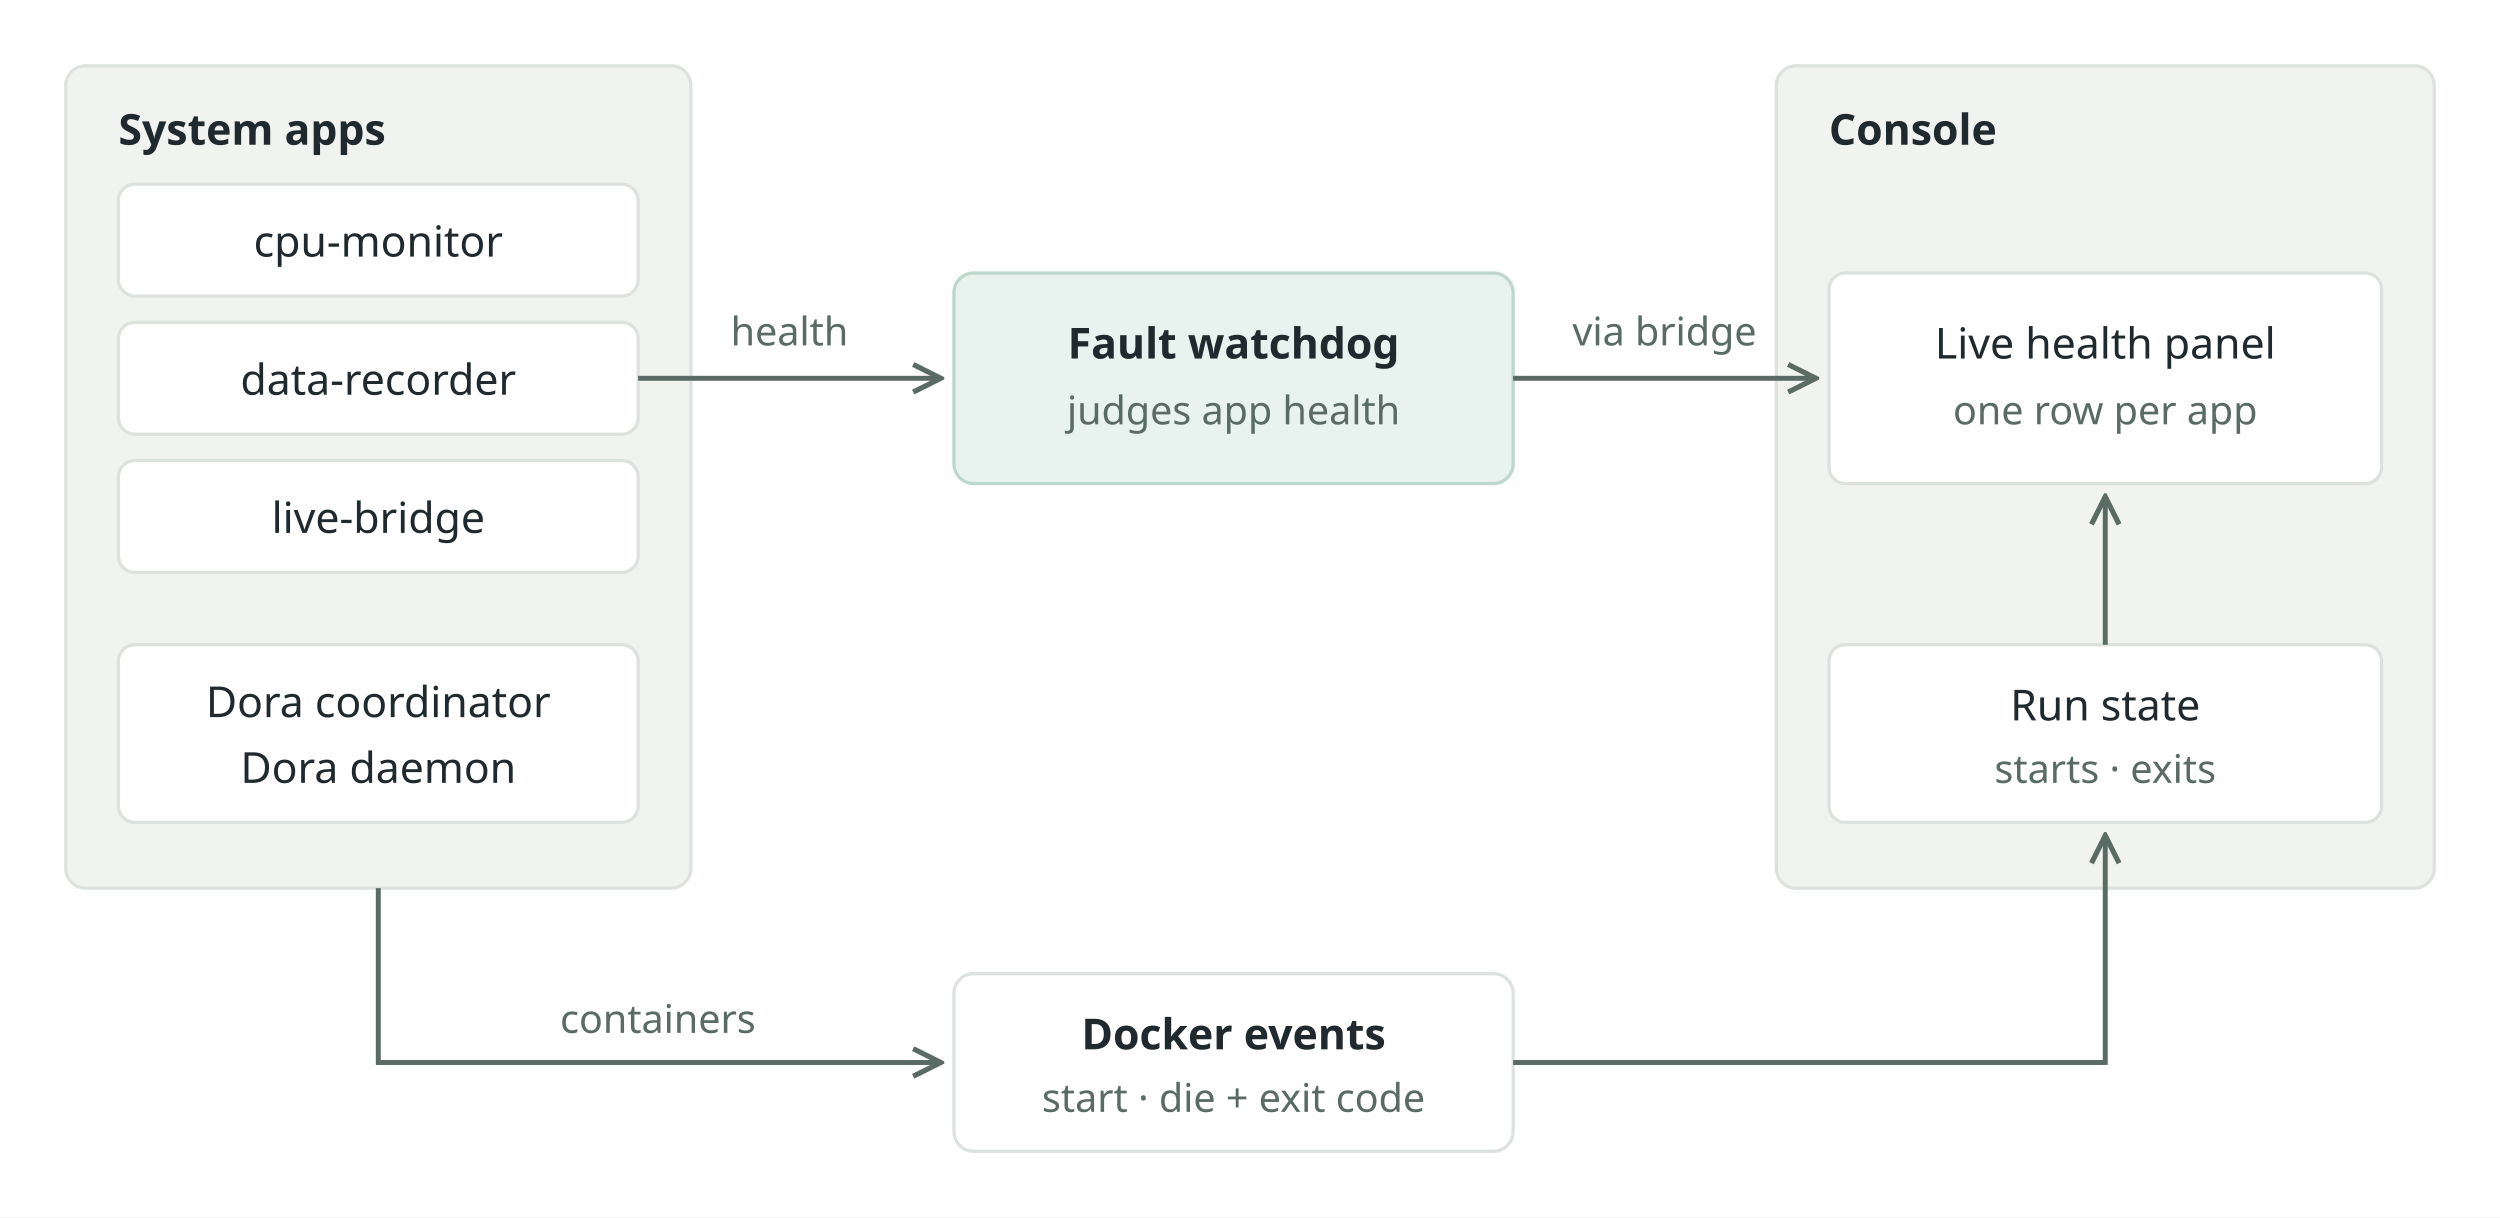
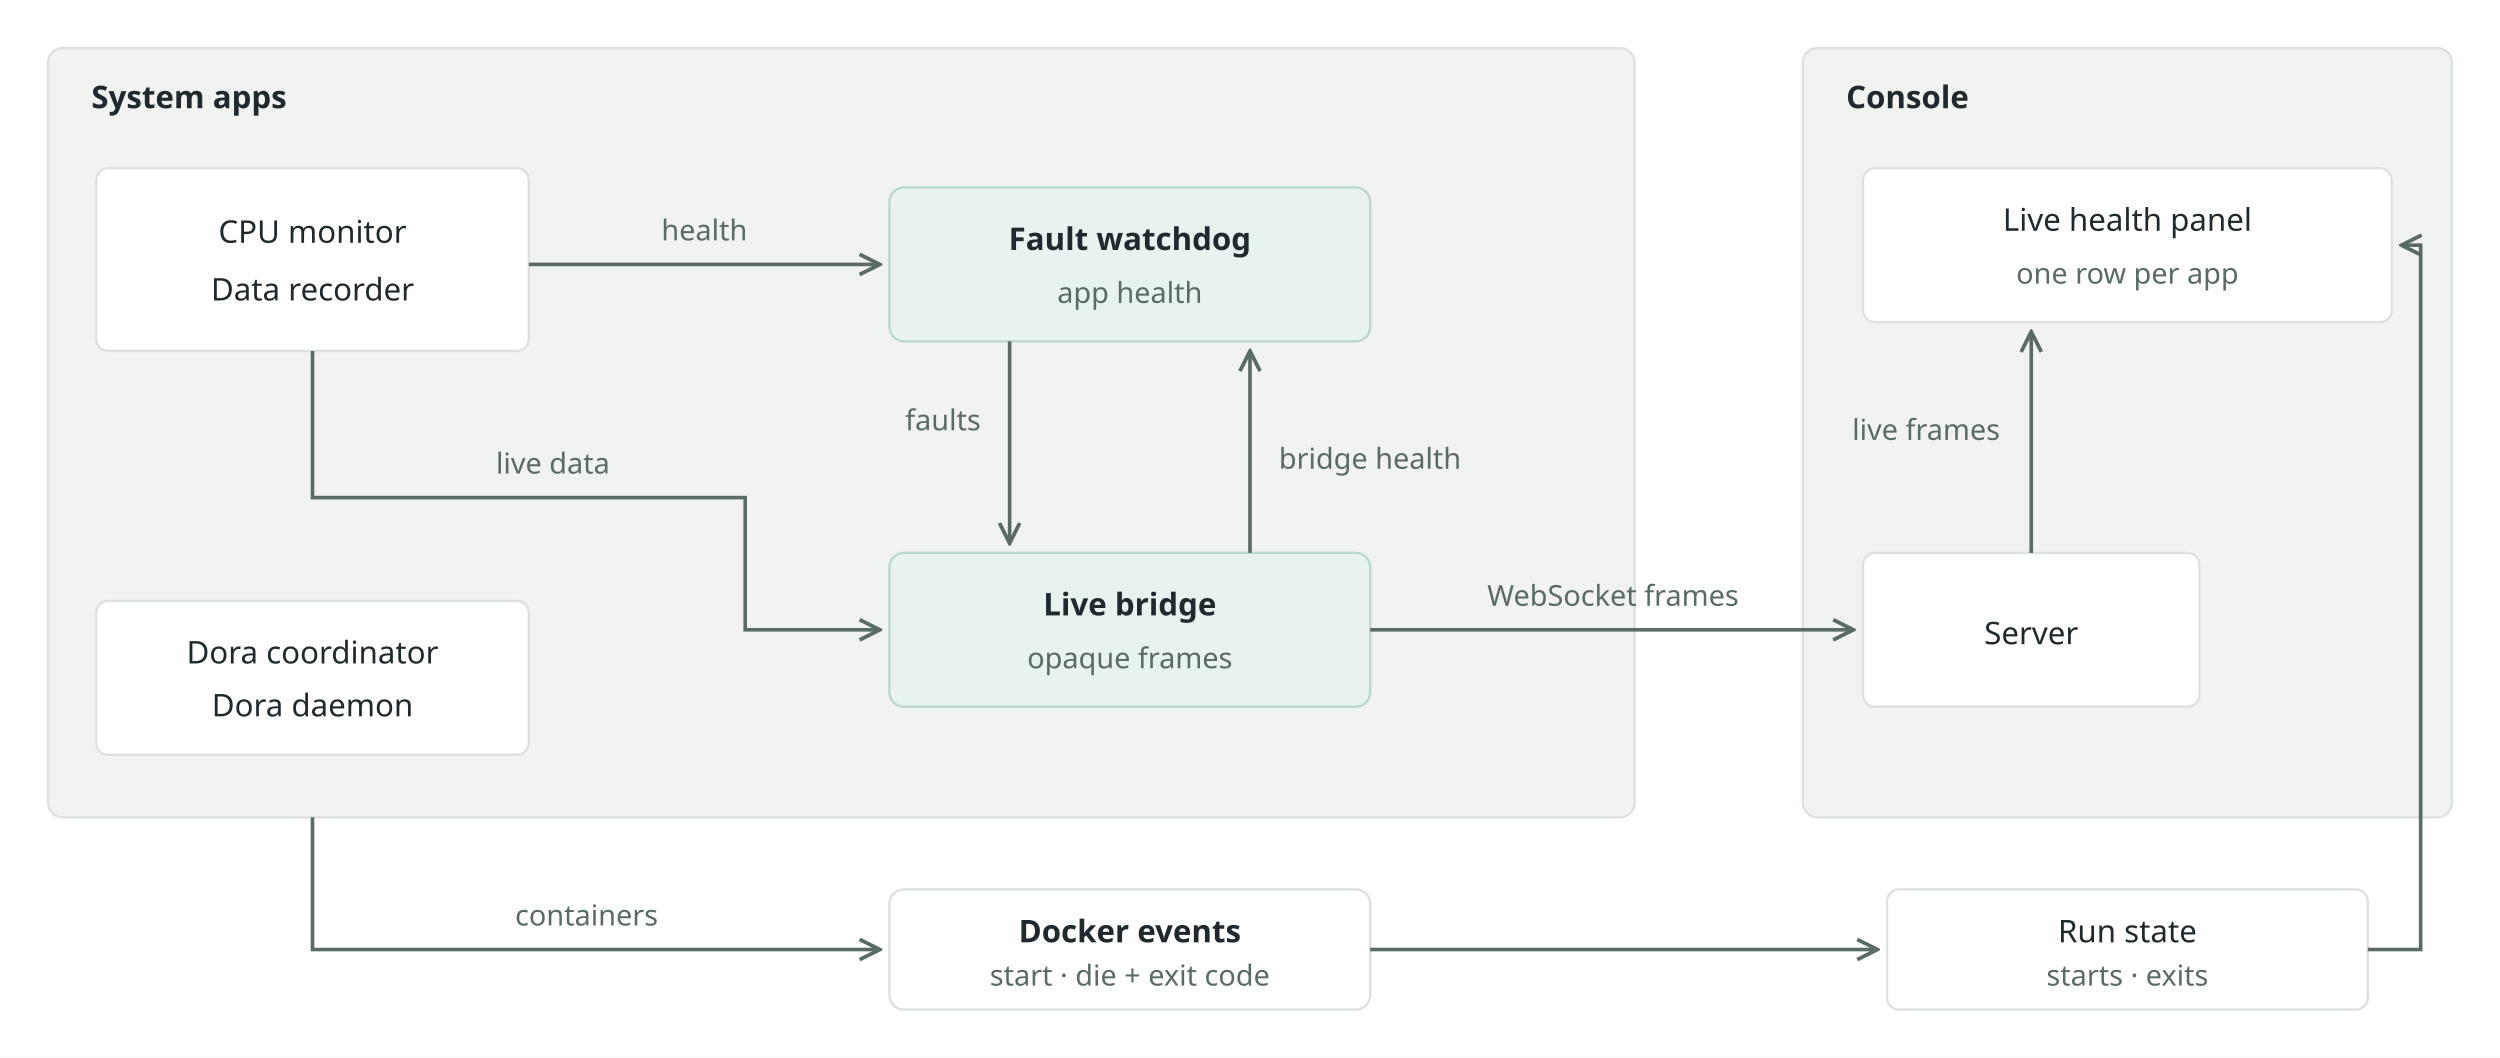
- <svg xmlns="http://www.w3.org/2000/svg" viewBox="0 0 760 370" role="img" font-family="system-ui,sans-serif" font-size="13">
-   <rect width="760" height="370" fill="#fff" />
+ <svg xmlns="http://www.w3.org/2000/svg" viewBox="0 0 1040 440" role="img" font-family="system-ui,sans-serif" font-size="13">
+   <rect width="1040" height="440" fill="#fff" />
  <defs>
    <marker id="a" viewBox="0 0 10 10" refX="9" refY="5" markerWidth="7" markerHeight="7" orient="auto-start-reverse">
      <path d="M1 1l8 4-8 4" fill="none" stroke="#596b64" stroke-width="1.5" />
    </marker>
  </defs>
-   <rect x="20" y="20" width="190" height="250" rx="6" fill="#f0f3f0" stroke="#dde2df" />
-   <text x="36" y="44" font-weight="600" fill="#202a2e">System apps</text>
-   <rect x="36" y="56" width="158" height="34" rx="5" fill="#fff" stroke="#dde2df" />
-   <text x="115" y="78" text-anchor="middle" fill="#202a2e">cpu-monitor</text>
-   <rect x="36" y="98" width="158" height="34" rx="5" fill="#fff" stroke="#dde2df" />
-   <text x="115" y="120" text-anchor="middle" fill="#202a2e">data-recorder</text>
-   <rect x="36" y="140" width="158" height="34" rx="5" fill="#fff" stroke="#dde2df" />
-   <text x="115" y="162" text-anchor="middle" fill="#202a2e">live-bridge</text>
-   <rect x="36" y="196" width="158" height="54" rx="5" fill="#fff" stroke="#dde2df" />
-   <text x="115" y="218" text-anchor="middle" fill="#202a2e">Dora coordinator</text>
-   <text x="115" y="238" text-anchor="middle" fill="#202a2e">Dora daemon</text>
-   <rect x="290" y="83" width="170" height="64" rx="6" fill="#e8f2ee" stroke="#bcd8cc" />
-   <text x="375" y="109" text-anchor="middle" fill="#202a2e" font-weight="600">Fault watchdog</text>
-   <text x="375" y="129" text-anchor="middle" fill="#596b64" font-size="12">judges app health</text>
-   <line x1="194" y1="115" x2="286" y2="115" stroke="#596b64" stroke-width="1.5" marker-end="url(#a)" />
-   <text x="240" y="105" text-anchor="middle" fill="#596b64" font-size="12">health</text>
-   <rect x="540" y="20" width="200" height="250" rx="6" fill="#f0f3f0" stroke="#dde2df" />
-   <text x="556" y="44" font-weight="600" fill="#202a2e">Console</text>
-   <rect x="556" y="83" width="168" height="64" rx="5" fill="#fff" stroke="#dde2df" />
-   <text x="640" y="109" text-anchor="middle" fill="#202a2e">Live health panel</text>
-   <text x="640" y="129" text-anchor="middle" fill="#596b64" font-size="12">one row per app</text>
-   <rect x="556" y="196" width="168" height="54" rx="5" fill="#fff" stroke="#dde2df" />
-   <text x="640" y="219" text-anchor="middle" fill="#202a2e">Run state</text>
-   <text x="640" y="238" text-anchor="middle" fill="#596b64" font-size="12">starts · exits</text>
-   <line x1="460" y1="115" x2="552" y2="115" stroke="#596b64" stroke-width="1.5" marker-end="url(#a)" />
-   <text x="506" y="105" text-anchor="middle" fill="#596b64" font-size="12">via bridge</text>
-   <rect x="290" y="296" width="170" height="54" rx="6" fill="#fff" stroke="#dde2df" />
-   <text x="375" y="319" text-anchor="middle" fill="#202a2e" font-weight="600">Docker events</text>
-   <text x="375" y="338" text-anchor="middle" fill="#596b64" font-size="12">start · die + exit code</text>
-   <line x1="640" y1="196" x2="640" y2="151" stroke="#596b64" stroke-width="1.5" marker-end="url(#a)" />
-   <path d="M460 323 H640 V254" fill="none" stroke="#596b64" stroke-width="1.5" marker-end="url(#a)" />
-   <path d="M115 270 V323 H286" fill="none" stroke="#596b64" stroke-width="1.5" marker-end="url(#a)" />
-   <text x="200" y="314" text-anchor="middle" fill="#596b64" font-size="12">containers</text>
+   <rect x="20" y="20" width="660" height="320" rx="6" fill="#f0f3f0" stroke="#dde2df" />
+   <text x="38" y="45" font-weight="600" fill="#202a2e">System apps</text>
+   <rect x="40" y="70" width="180" height="76" rx="5" fill="#fff" stroke="#dde2df" />
+   <text x="130" y="101" text-anchor="middle" fill="#202a2e">CPU monitor</text>
+   <text x="130" y="125" text-anchor="middle" fill="#202a2e">Data recorder</text>
+   <rect x="40" y="250" width="180" height="64" rx="5" fill="#fff" stroke="#dde2df" />
+   <text x="130" y="276" text-anchor="middle" fill="#202a2e">Dora coordinator</text>
+   <text x="130" y="298" text-anchor="middle" fill="#202a2e">Dora daemon</text>
+   <rect x="370" y="78" width="200" height="64" rx="6" fill="#e8f2ee" stroke="#bcd8cc" />
+   <text x="470" y="104" text-anchor="middle" fill="#202a2e" font-weight="600">Fault watchdog</text>
+   <text x="470" y="126" text-anchor="middle" fill="#596b64" font-size="12">app health</text>
+   <rect x="370" y="230" width="200" height="64" rx="6" fill="#e8f2ee" stroke="#bcd8cc" />
+   <text x="470" y="256" text-anchor="middle" fill="#202a2e" font-weight="600">Live bridge</text>
+   <text x="470" y="278" text-anchor="middle" fill="#596b64" font-size="12">opaque frames</text>
+   <line x1="220" y1="110" x2="366" y2="110" stroke="#596b64" stroke-width="1.5" marker-end="url(#a)" />
+   <text x="293" y="100" text-anchor="middle" fill="#596b64" font-size="12">health</text>
+   <path d="M130 146 V207 H310 V262 H366" fill="none" stroke="#596b64" stroke-width="1.5" marker-end="url(#a)" />
+   <text x="230" y="197" text-anchor="middle" fill="#596b64" font-size="12">live data</text>
+   <line x1="420" y1="142" x2="420" y2="226" stroke="#596b64" stroke-width="1.5" marker-end="url(#a)" />
+   <text x="408" y="179" text-anchor="end" fill="#596b64" font-size="12">faults</text>
+   <line x1="520" y1="230" x2="520" y2="146" stroke="#596b64" stroke-width="1.5" marker-end="url(#a)" />
+   <text x="532" y="195" fill="#596b64" font-size="12">bridge health</text>
+   <rect x="750" y="20" width="270" height="320" rx="6" fill="#f0f3f0" stroke="#dde2df" />
+   <text x="768" y="45" font-weight="600" fill="#202a2e">Console</text>
+   <rect x="775" y="70" width="220" height="64" rx="5" fill="#fff" stroke="#dde2df" />
+   <text x="885" y="96" text-anchor="middle" fill="#202a2e">Live health panel</text>
+   <text x="885" y="118" text-anchor="middle" fill="#596b64" font-size="12">one row per app</text>
+   <rect x="775" y="230" width="140" height="64" rx="5" fill="#fff" stroke="#dde2df" />
+   <text x="845" y="268" text-anchor="middle" fill="#202a2e">Server</text>
+   <line x1="570" y1="262" x2="771" y2="262" stroke="#596b64" stroke-width="1.5" marker-end="url(#a)" />
+   <text x="671" y="252" text-anchor="middle" fill="#596b64" font-size="12">WebSocket frames</text>
+   <line x1="845" y1="230" x2="845" y2="138" stroke="#596b64" stroke-width="1.5" marker-end="url(#a)" />
+   <text x="832" y="183" text-anchor="end" fill="#596b64" font-size="12">live frames</text>
+   <rect x="785" y="370" width="200" height="50" rx="5" fill="#fff" stroke="#dde2df" />
+   <text x="885" y="392" text-anchor="middle" fill="#202a2e">Run state</text>
+   <text x="885" y="410" text-anchor="middle" fill="#596b64" font-size="12">starts · exits</text>
+   <path d="M985 395 H1007 V102 H999" fill="none" stroke="#596b64" stroke-width="1.5" marker-end="url(#a)" />
+   <rect x="370" y="370" width="200" height="50" rx="6" fill="#fff" stroke="#dde2df" />
+   <text x="470" y="392" text-anchor="middle" fill="#202a2e" font-weight="600">Docker events</text>
+   <text x="470" y="410" text-anchor="middle" fill="#596b64" font-size="12">start · die + exit code</text>
+   <line x1="570" y1="395" x2="781" y2="395" stroke="#596b64" stroke-width="1.5" marker-end="url(#a)" />
+   <path d="M130 340 V395 H366" fill="none" stroke="#596b64" stroke-width="1.5" marker-end="url(#a)" />
+   <text x="244" y="385" text-anchor="middle" fill="#596b64" font-size="12">containers</text>
</svg>
